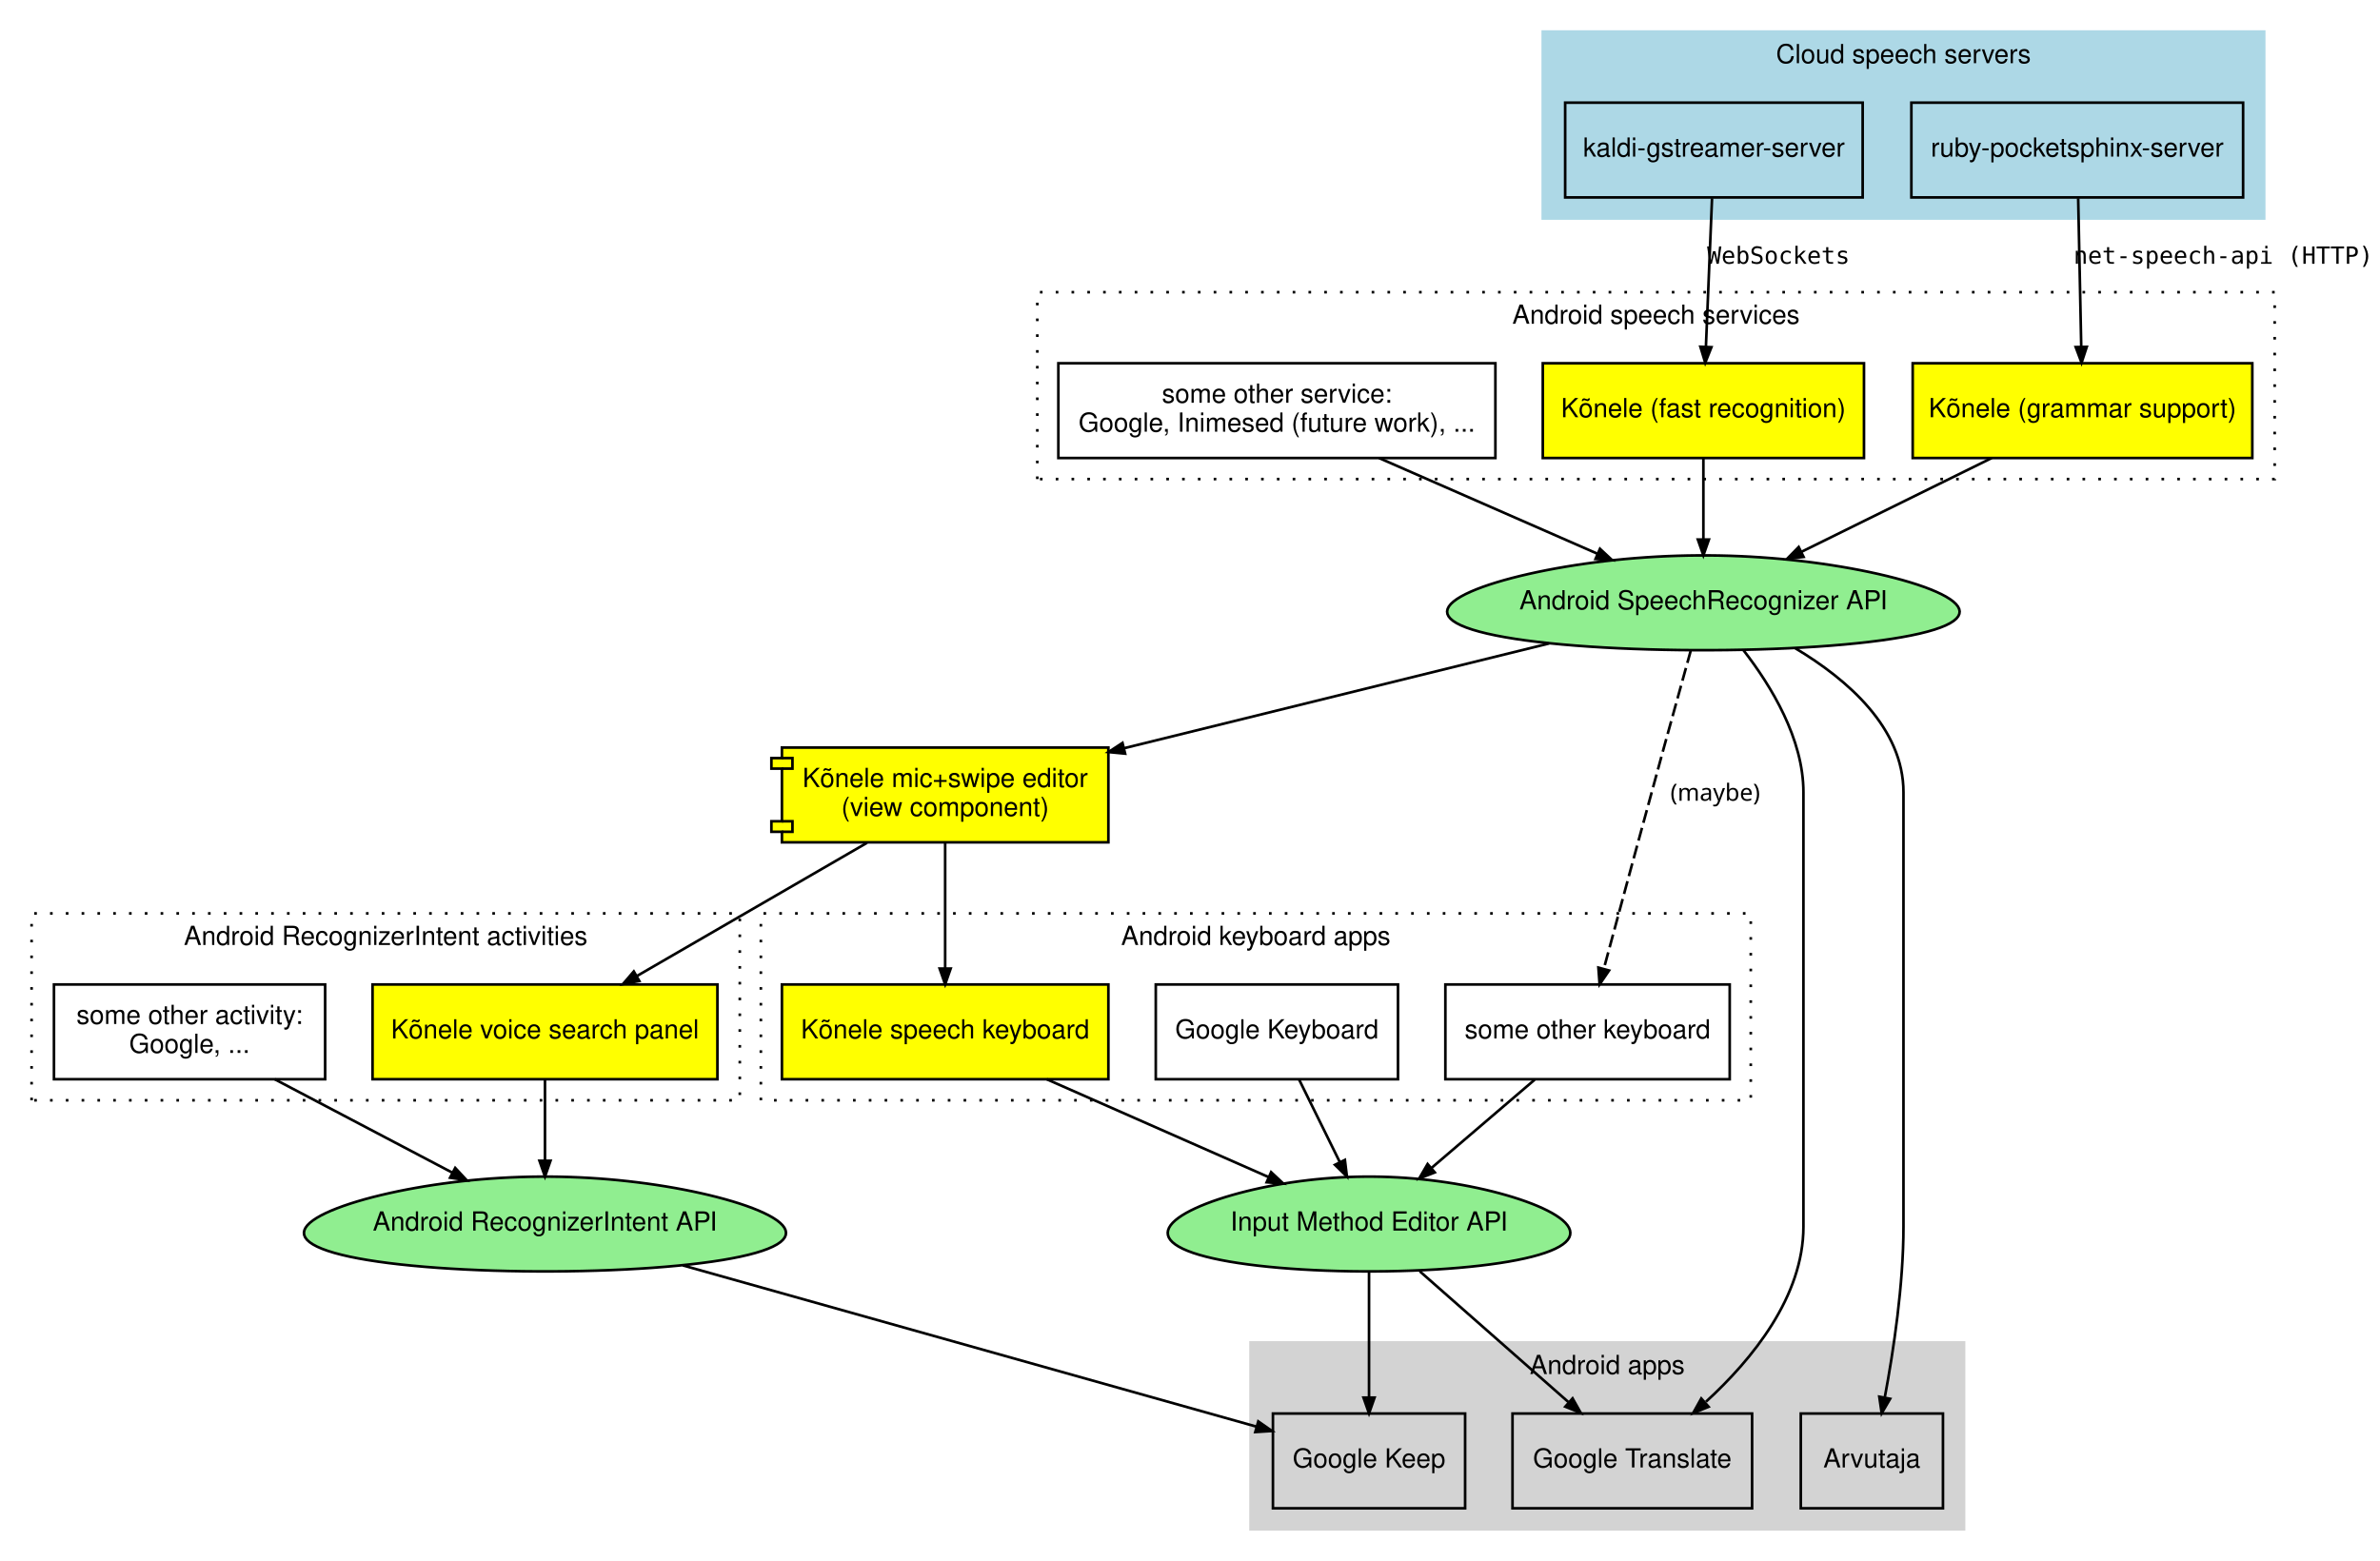
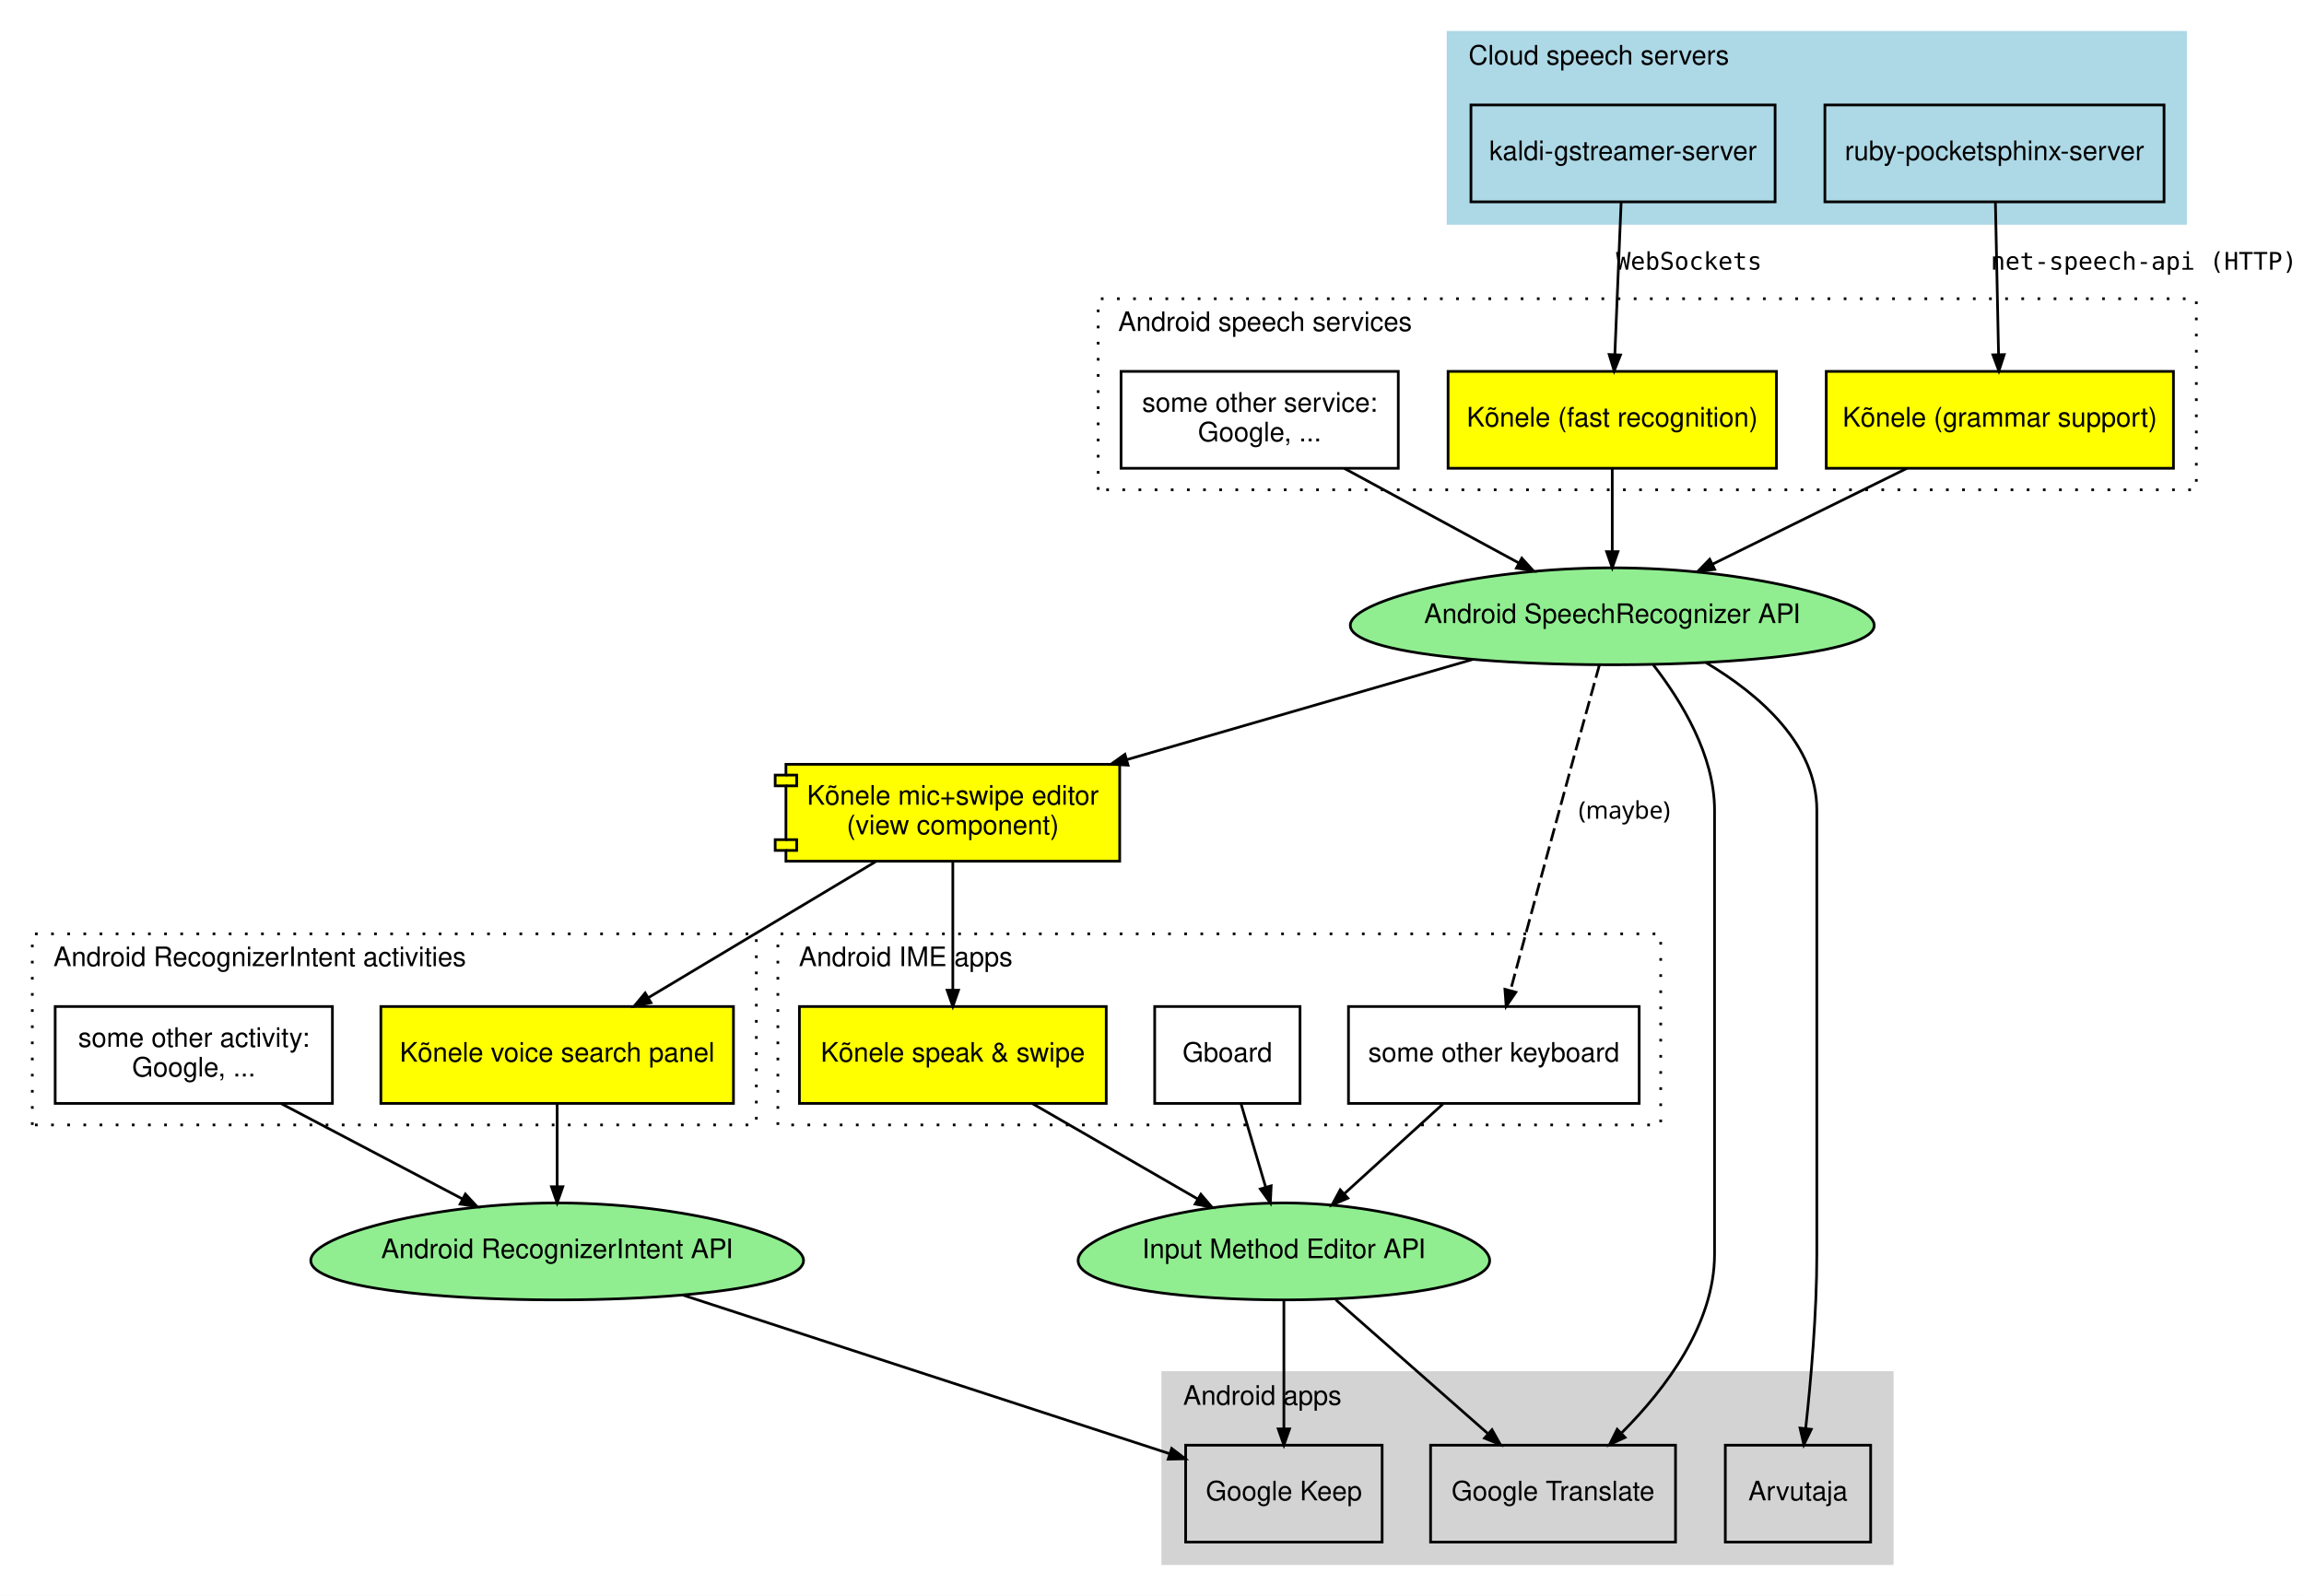
- <svg xmlns="http://www.w3.org/2000/svg" width="904pt" height="593pt" viewBox="0.00 0.00 904.00 593.00">
+ <svg xmlns="http://www.w3.org/2000/svg" width="856pt" height="593pt" viewBox="0.00 0.00 856.00 593.00">
  <g id="graph0" class="graph" transform="scale(1 1) rotate(0) translate(4 589)">
-     <polygon fill="white" stroke="none" points="-4,4 -4,-589 900,-589 900,4 -4,4" />
+     <polygon fill="white" stroke="none" points="-4,4 -4,-589 852,-589 852,4 -4,4" />
    <g id="clust1" class="cluster">
-       <polygon fill="lightblue" stroke="lightblue" points="582,-506 582,-577 856,-577 856,-506 582,-506" />
-       <text text-anchor="middle" x="719" y="-565" font-family="Helvetica,sans-Serif" font-size="10.00">Cloud speech servers</text>
+       <polygon fill="lightblue" stroke="lightblue" points="534,-506 534,-577 808,-577 808,-506 534,-506" />
+       <text text-anchor="middle" x="590" y="-565" font-family="Helvetica,sans-Serif" font-size="10.00">Cloud speech servers</text>
    </g>
    <g id="clust2" class="cluster">
-       <polygon fill="none" stroke="black" stroke-dasharray="1,5" points="390,-407 390,-478 860,-478 860,-407 390,-407" />
-       <text text-anchor="middle" x="625" y="-466" font-family="Helvetica,sans-Serif" font-size="10.00">Android speech services</text>
+       <polygon fill="none" stroke="black" stroke-dasharray="1,5" points="404,-407 404,-478 812,-478 812,-407 404,-407" />
+       <text text-anchor="middle" x="466" y="-466" font-family="Helvetica,sans-Serif" font-size="10.00">Android speech services</text>
    </g>
    <g id="clust3" class="cluster">
      <polygon fill="none" stroke="black" stroke-dasharray="1,5" points="8,-171 8,-242 277,-242 277,-171 8,-171" />
-       <text text-anchor="middle" x="142.5" y="-230" font-family="Helvetica,sans-Serif" font-size="10.00">Android RecognizerIntent activities</text>
+       <text text-anchor="middle" x="92.5" y="-230" font-family="Helvetica,sans-Serif" font-size="10.00">Android RecognizerIntent activities</text>
    </g>
    <g id="clust4" class="cluster">
-       <polygon fill="none" stroke="black" stroke-dasharray="1,5" points="285,-171 285,-242 661,-242 661,-171 285,-171" />
-       <text text-anchor="middle" x="473" y="-230" font-family="Helvetica,sans-Serif" font-size="10.00">Android keyboard apps</text>
+       <polygon fill="none" stroke="black" stroke-dasharray="1,5" points="285,-171 285,-242 613,-242 613,-171 285,-171" />
+       <text text-anchor="middle" x="332.5" y="-230" font-family="Helvetica,sans-Serif" font-size="10.00">Android IME apps</text>
    </g>
    <g id="clust5" class="cluster">
-       <polygon fill="lightgrey" stroke="lightgrey" points="471,-8 471,-79 742,-79 742,-8 471,-8" />
-       <text text-anchor="middle" x="606.5" y="-67" font-family="Helvetica,sans-Serif" font-size="10.00">Android apps</text>
+       <polygon fill="lightgrey" stroke="lightgrey" points="428,-8 428,-79 699,-79 699,-8 428,-8" />
+       <text text-anchor="middle" x="465" y="-67" font-family="Helvetica,sans-Serif" font-size="10.00">Android apps</text>
    </g>
    <g id="node1" class="node">
-       <polygon fill="yellow" stroke="black" points="417,-305 293,-305 293,-301 289,-301 289,-297 293,-297 293,-277 289,-277 289,-273 293,-273 293,-269 417,-269 417,-305" />
-       <polyline fill="none" stroke="black" points="293,-301 297,-301 297,-297 293,-297 " />
-       <polyline fill="none" stroke="black" points="293,-277 297,-277 297,-273 293,-273 " />
-       <text text-anchor="middle" x="355" y="-290" font-family="Helvetica,sans-Serif" font-size="10.00">Kõnele mic+swipe editor</text>
-       <text text-anchor="middle" x="355" y="-279" font-family="Helvetica,sans-Serif" font-size="10.00">(view component)</text>
+       <polygon fill="yellow" stroke="black" points="412,-305 288,-305 288,-301 284,-301 284,-297 288,-297 288,-277 284,-277 284,-273 288,-273 288,-269 412,-269 412,-305" />
+       <polyline fill="none" stroke="black" points="288,-301 292,-301 292,-297 288,-297 " />
+       <polyline fill="none" stroke="black" points="288,-277 292,-277 292,-273 288,-273 " />
+       <text text-anchor="middle" x="350" y="-290" font-family="Helvetica,sans-Serif" font-size="10.00">Kõnele mic+swipe editor</text>
+       <text text-anchor="middle" x="350" y="-279" font-family="Helvetica,sans-Serif" font-size="10.00">(view component)</text>
    </g>
    <g id="node11" class="node">
      <polygon fill="yellow" stroke="black" points="268.5,-215 137.5,-215 137.5,-179 268.5,-179 268.5,-215" />
      <text text-anchor="middle" x="203" y="-194.5" font-family="Helvetica,sans-Serif" font-size="10.00">Kõnele voice search panel</text>
    </g>
    <g id="edge10" class="edge">
-       <path fill="none" stroke="black" d="M325.332,-268.824C300.328,-254.348 264.504,-233.607 238.081,-218.31" />
-       <polygon fill="black" stroke="black" points="238.838,-216.322 232.593,-215.133 236.734,-219.957 238.838,-216.322" />
+       <path fill="none" stroke="black" d="M321.308,-268.824C297.126,-254.348 262.481,-233.607 236.927,-218.31" />
+       <polygon fill="black" stroke="black" points="237.846,-216.413 231.62,-215.133 235.689,-220.017 237.846,-216.413" />
    </g>
    <g id="node12" class="node">
-       <polygon fill="yellow" stroke="black" points="417,-215 293,-215 293,-179 417,-179 417,-215" />
-       <text text-anchor="middle" x="355" y="-194.5" font-family="Helvetica,sans-Serif" font-size="10.00">Kõnele speech keyboard</text>
+       <polygon fill="yellow" stroke="black" points="407,-215 293,-215 293,-179 407,-179 407,-215" />
+       <text text-anchor="middle" x="350" y="-194.5" font-family="Helvetica,sans-Serif" font-size="10.00">Kõnele speak &amp; swipe</text>
    </g>
    <g id="edge9" class="edge">
-       <path fill="none" stroke="black" d="M355,-268.614C355,-255.027 355,-236.017 355,-221.144" />
-       <polygon fill="black" stroke="black" points="357.1,-221.05 355,-215.05 352.9,-221.05 357.1,-221.05" />
+       <path fill="none" stroke="black" d="M350,-268.614C350,-255.027 350,-236.017 350,-221.144" />
+       <polygon fill="black" stroke="black" points="352.1,-221.05 350,-215.05 347.9,-221.05 352.1,-221.05" />
    </g>
    <g id="node2" class="node">
-       <polygon fill="none" stroke="black" points="703.5,-550 590.5,-550 590.5,-514 703.5,-514 703.5,-550" />
-       <text text-anchor="middle" x="647" y="-529.5" font-family="Helvetica,sans-Serif" font-size="10.00">kaldi-gstreamer-server</text>
+       <polygon fill="none" stroke="black" points="655.5,-550 542.5,-550 542.5,-514 655.5,-514 655.5,-550" />
+       <text text-anchor="middle" x="599" y="-529.5" font-family="Helvetica,sans-Serif" font-size="10.00">kaldi-gstreamer-server</text>
    </g>
    <g id="node5" class="node">
-       <polygon fill="yellow" stroke="black" points="704,-451 582,-451 582,-415 704,-415 704,-451" />
-       <text text-anchor="middle" x="643" y="-430.5" font-family="Helvetica,sans-Serif" font-size="10.00">Kõnele (fast recognition)</text>
+       <polygon fill="yellow" stroke="black" points="656,-451 534,-451 534,-415 656,-415 656,-451" />
+       <text text-anchor="middle" x="595" y="-430.5" font-family="Helvetica,sans-Serif" font-size="10.00">Kõnele (fast recognition)</text>
    </g>
    <g id="edge1" class="edge">
-       <path fill="none" stroke="black" d="M646.285,-513.658C645.636,-497.934 644.675,-474.631 643.96,-457.287" />
-       <polygon fill="black" stroke="black" points="646.054,-457.1 643.709,-451.192 641.858,-457.273 646.054,-457.1" />
-       <text text-anchor="middle" x="671.5" y="-488.8" font-family="monospace" font-size="9.00">WebSockets</text>
+       <path fill="none" stroke="black" d="M598.285,-513.658C597.636,-497.934 596.675,-474.631 595.96,-457.287" />
+       <polygon fill="black" stroke="black" points="598.054,-457.1 595.709,-451.192 593.858,-457.273 598.054,-457.1" />
+       <text text-anchor="middle" x="623.5" y="-488.8" font-family="monospace" font-size="9.00">WebSockets</text>
    </g>
    <g id="node3" class="node">
-       <polygon fill="none" stroke="black" points="848,-550 722,-550 722,-514 848,-514 848,-550" />
-       <text text-anchor="middle" x="785" y="-529.5" font-family="Helvetica,sans-Serif" font-size="10.00">ruby-pocketsphinx-server</text>
+       <polygon fill="none" stroke="black" points="800,-550 674,-550 674,-514 800,-514 800,-550" />
+       <text text-anchor="middle" x="737" y="-529.5" font-family="Helvetica,sans-Serif" font-size="10.00">ruby-pocketsphinx-server</text>
    </g>
    <g id="node6" class="node">
-       <polygon fill="yellow" stroke="black" points="851.5,-451 722.5,-451 722.5,-415 851.5,-415 851.5,-451" />
-       <text text-anchor="middle" x="787" y="-430.5" font-family="Helvetica,sans-Serif" font-size="10.00">Kõnele (grammar support)</text>
+       <polygon fill="yellow" stroke="black" points="803.5,-451 674.5,-451 674.5,-415 803.5,-415 803.5,-451" />
+       <text text-anchor="middle" x="739" y="-430.5" font-family="Helvetica,sans-Serif" font-size="10.00">Kõnele (grammar support)</text>
    </g>
    <g id="edge2" class="edge">
-       <path fill="none" stroke="black" d="M785.358,-513.658C785.682,-497.934 786.162,-474.631 786.52,-457.287" />
-       <polygon fill="black" stroke="black" points="788.621,-457.234 786.646,-451.192 784.422,-457.147 788.621,-457.234" />
-       <text text-anchor="middle" x="840.5" y="-488.8" font-family="monospace" font-size="9.00">net-speech-api (HTTP)</text>
+       <path fill="none" stroke="black" d="M737.358,-513.658C737.682,-497.934 738.162,-474.631 738.52,-457.287" />
+       <polygon fill="black" stroke="black" points="740.621,-457.234 738.646,-451.192 736.422,-457.147 740.621,-457.234" />
+       <text text-anchor="middle" x="792.5" y="-488.8" font-family="monospace" font-size="9.00">net-speech-api (HTTP)</text>
    </g>
    <g id="node4" class="node">
-       <polygon fill="none" stroke="black" points="564,-451 398,-451 398,-415 564,-415 564,-451" />
-       <text text-anchor="middle" x="481" y="-436" font-family="Helvetica,sans-Serif" font-size="10.00">some other service:</text>
-       <text text-anchor="middle" x="481" y="-425" font-family="Helvetica,sans-Serif" font-size="10.00">Google, Inimesed (future work), ...</text>
+       <polygon fill="none" stroke="black" points="515.5,-451 412.5,-451 412.5,-415 515.5,-415 515.5,-451" />
+       <text text-anchor="middle" x="464" y="-436" font-family="Helvetica,sans-Serif" font-size="10.00">some other service:</text>
+       <text text-anchor="middle" x="464" y="-425" font-family="Helvetica,sans-Serif" font-size="10.00">Google, ...</text>
    </g>
    <g id="node7" class="node">
-       <polygon fill="lightgreen" stroke="black" points="652.007,-342.049 657.971,-342.148 663.872,-342.295 669.688,-342.491 675.395,-342.735 680.97,-343.027 686.39,-343.364 691.635,-343.748 696.685,-344.176 701.52,-344.647 706.125,-345.161 710.482,-345.715 714.577,-346.308 718.397,-346.939 721.93,-347.605 725.168,-348.306 728.102,-349.039 730.726,-349.801 733.035,-350.592 735.026,-351.408 736.698,-352.248 738.051,-353.109 739.088,-353.989 739.81,-354.886 740.224,-355.797 740.336,-356.719 740.152,-357.65 739.681,-358.587 738.933,-359.529 737.917,-360.471 736.646,-361.413 735.13,-362.35 733.383,-363.281 731.416,-364.203 729.243,-365.114 726.877,-366.011 724.332,-366.891 721.62,-367.752 718.754,-368.592 715.747,-369.408 712.612,-370.199 709.361,-370.961 706.005,-371.694 702.555,-372.395 699.021,-373.061 695.413,-373.692 691.74,-374.285 688.011,-374.839 684.233,-375.353 680.412,-375.824 676.556,-376.252 672.67,-376.636 668.759,-376.973 664.828,-377.265 660.88,-377.509 656.919,-377.705 652.949,-377.852 648.972,-377.951 644.991,-378 641.009,-378 637.028,-377.951 633.051,-377.852 629.081,-377.705 625.12,-377.509 621.172,-377.265 617.241,-376.973 613.33,-376.636 609.444,-376.252 605.588,-375.824 601.767,-375.353 597.989,-374.839 594.26,-374.285 590.587,-373.692 586.979,-373.061 583.445,-372.395 579.995,-371.694 576.639,-370.961 573.388,-370.199 570.253,-369.408 567.246,-368.592 564.38,-367.752 561.668,-366.891 559.123,-366.011 556.757,-365.114 554.584,-364.203 552.617,-363.281 550.87,-362.35 549.354,-361.413 548.083,-360.471 547.067,-359.529 546.319,-358.587 545.848,-357.65 545.664,-356.719 545.776,-355.797 546.19,-354.886 546.912,-353.989 547.949,-353.109 549.302,-352.248 550.974,-351.408 552.965,-350.592 555.274,-349.801 557.898,-349.039 560.832,-348.306 564.07,-347.605 567.603,-346.939 571.423,-346.308 575.518,-345.715 579.875,-345.161 584.48,-344.647 589.315,-344.176 594.365,-343.748 599.61,-343.364 605.03,-343.027 610.605,-342.735 616.312,-342.491 622.128,-342.295 628.029,-342.148 633.993,-342.049 639.993,-342 646.007,-342 652.007,-342.049" />
-       <text text-anchor="middle" x="643" y="-357.5" font-family="Helvetica,sans-Serif" font-size="10.00">Android SpeechRecognizer API</text>
+       <polygon fill="lightgreen" stroke="black" points="604.007,-342.049 609.971,-342.148 615.872,-342.295 621.688,-342.491 627.395,-342.735 632.97,-343.027 638.39,-343.364 643.635,-343.748 648.685,-344.176 653.52,-344.647 658.125,-345.161 662.482,-345.715 666.577,-346.308 670.397,-346.939 673.93,-347.605 677.168,-348.306 680.102,-349.039 682.726,-349.801 685.035,-350.592 687.026,-351.408 688.698,-352.248 690.051,-353.109 691.088,-353.989 691.81,-354.886 692.224,-355.797 692.336,-356.719 692.152,-357.65 691.681,-358.587 690.933,-359.529 689.917,-360.471 688.646,-361.413 687.13,-362.35 685.383,-363.281 683.416,-364.203 681.243,-365.114 678.877,-366.011 676.332,-366.891 673.62,-367.752 670.754,-368.592 667.747,-369.408 664.612,-370.199 661.361,-370.961 658.005,-371.694 654.555,-372.395 651.021,-373.061 647.413,-373.692 643.74,-374.285 640.011,-374.839 636.233,-375.353 632.412,-375.824 628.556,-376.252 624.67,-376.636 620.759,-376.973 616.828,-377.265 612.88,-377.509 608.919,-377.705 604.949,-377.852 600.972,-377.951 596.991,-378 593.009,-378 589.028,-377.951 585.051,-377.852 581.081,-377.705 577.12,-377.509 573.172,-377.265 569.241,-376.973 565.33,-376.636 561.444,-376.252 557.588,-375.824 553.767,-375.353 549.989,-374.839 546.26,-374.285 542.587,-373.692 538.979,-373.061 535.445,-372.395 531.995,-371.694 528.639,-370.961 525.388,-370.199 522.253,-369.408 519.246,-368.592 516.38,-367.752 513.668,-366.891 511.123,-366.011 508.757,-365.114 506.584,-364.203 504.617,-363.281 502.87,-362.35 501.354,-361.413 500.083,-360.471 499.067,-359.529 498.319,-358.587 497.848,-357.65 497.664,-356.719 497.776,-355.797 498.19,-354.886 498.912,-353.989 499.949,-353.109 501.302,-352.248 502.974,-351.408 504.965,-350.592 507.274,-349.801 509.898,-349.039 512.832,-348.306 516.07,-347.605 519.603,-346.939 523.423,-346.308 527.518,-345.715 531.875,-345.161 536.48,-344.647 541.315,-344.176 546.365,-343.748 551.61,-343.364 557.03,-343.027 562.605,-342.735 568.312,-342.491 574.128,-342.295 580.029,-342.148 585.993,-342.049 591.993,-342 598.007,-342 604.007,-342.049" />
+       <text text-anchor="middle" x="595" y="-357.5" font-family="Helvetica,sans-Serif" font-size="10.00">Android SpeechRecognizer API</text>
    </g>
    <g id="edge5" class="edge">
-       <path fill="none" stroke="black" d="M519.803,-414.994C544.866,-404.009 577.407,-389.748 602.751,-378.64" />
-       <polygon fill="black" stroke="black" points="603.719,-380.509 608.371,-376.177 602.033,-376.662 603.719,-380.509" />
+       <path fill="none" stroke="black" d="M495.378,-414.994C514.972,-404.374 540.219,-390.69 560.394,-379.756" />
+       <polygon fill="black" stroke="black" points="561.399,-381.6 565.674,-376.894 559.398,-377.907 561.399,-381.6" />
    </g>
    <g id="edge3" class="edge">
-       <path fill="none" stroke="black" d="M643,-414.813C643,-405.569 643,-394.043 643,-384.032" />
-       <polygon fill="black" stroke="black" points="645.1,-384.029 643,-378.029 640.9,-384.029 645.1,-384.029" />
+       <path fill="none" stroke="black" d="M595,-414.813C595,-405.569 595,-394.043 595,-384.032" />
+       <polygon fill="black" stroke="black" points="597.1,-384.029 595,-378.029 592.9,-384.029 597.1,-384.029" />
    </g>
    <g id="edge4" class="edge">
-       <path fill="none" stroke="black" d="M752.508,-414.994C730.724,-404.253 702.584,-390.378 680.285,-379.384" />
-       <polygon fill="black" stroke="black" points="681.059,-377.424 674.749,-376.654 679.202,-381.191 681.059,-377.424" />
+       <path fill="none" stroke="black" d="M704.508,-414.994C682.724,-404.253 654.584,-390.378 632.285,-379.384" />
+       <polygon fill="black" stroke="black" points="633.059,-377.424 626.749,-376.654 631.202,-381.191 633.059,-377.424" />
    </g>
    <g id="edge8" class="edge">
-       <path fill="none" stroke="black" d="M584.372,-344.547C537.591,-333.014 471.998,-316.843 422.931,-304.747" />
-       <polygon fill="black" stroke="black" points="423.36,-302.69 417.032,-303.293 422.355,-306.768 423.36,-302.69" />
+       <path fill="none" stroke="black" d="M543.042,-343.943C505.555,-333.079 454.7,-318.342 414.597,-306.72" />
+       <polygon fill="black" stroke="black" points="415.109,-304.682 408.762,-305.029 413.94,-308.716 415.109,-304.682" />
    </g>
    <g id="node14" class="node">
-       <polygon fill="none" stroke="black" points="653,-215 545,-215 545,-179 653,-179 653,-215" />
-       <text text-anchor="middle" x="599" y="-194.5" font-family="Helvetica,sans-Serif" font-size="10.00">some other keyboard</text>
+       <polygon fill="none" stroke="black" points="605,-215 497,-215 497,-179 605,-179 605,-215" />
+       <text text-anchor="middle" x="551" y="-194.5" font-family="Helvetica,sans-Serif" font-size="10.00">some other keyboard</text>
    </g>
    <g id="edge12" class="edge">
-       <path fill="none" stroke="black" stroke-dasharray="5,2" d="M638.244,-341.983C635.28,-331.356 631.399,-317.386 628,-305 620.073,-276.113 611.066,-242.802 605.222,-221.123" />
-       <polygon fill="black" stroke="black" points="607.177,-220.305 603.588,-215.058 603.121,-221.398 607.177,-220.305" />
-       <text text-anchor="middle" x="647.5" y="-284.8" font-family="Verdana" font-size="9.00">(maybe)</text>
+       <path fill="none" stroke="black" stroke-dasharray="5,2" d="M590.244,-341.983C587.28,-331.356 583.399,-317.386 580,-305 572.073,-276.113 563.066,-242.802 557.222,-221.123" />
+       <polygon fill="black" stroke="black" points="559.177,-220.305 555.588,-215.058 555.121,-221.398 559.177,-220.305" />
+       <text text-anchor="middle" x="599.5" y="-284.8" font-family="Verdana" font-size="9.00">(maybe)</text>
    </g>
    <g id="node16" class="node">
-       <polygon fill="none" stroke="black" points="661.5,-52 570.5,-52 570.5,-16 661.5,-16 661.5,-52" />
-       <text text-anchor="middle" x="616" y="-31.5" font-family="Helvetica,sans-Serif" font-size="10.00">Google Translate</text>
+       <polygon fill="none" stroke="black" points="618.5,-52 527.5,-52 527.5,-16 618.5,-16 618.5,-52" />
+       <text text-anchor="middle" x="573" y="-31.5" font-family="Helvetica,sans-Serif" font-size="10.00">Google Translate</text>
    </g>
    <g id="edge14" class="edge">
-       <path fill="none" stroke="black" d="M658.237,-341.964C668.809,-328.358 681,-308.272 681,-288 681,-288 681,-288 681,-123 681,-96.437 661.602,-72.634 643.999,-56.503" />
-       <polygon fill="black" stroke="black" points="644.983,-54.569 639.1,-52.16 642.197,-57.712 644.983,-54.569" />
+       <path fill="none" stroke="black" d="M610.237,-341.964C620.809,-328.358 633,-308.272 633,-288 633,-288 633,-288 633,-123 633,-96.971 614.859,-72.96 598.527,-56.617" />
+       <polygon fill="black" stroke="black" points="599.755,-54.884 593.985,-52.216 596.832,-57.9 599.755,-54.884" />
    </g>
    <g id="node17" class="node">
-       <polygon fill="none" stroke="black" points="734,-52 680,-52 680,-16 734,-16 734,-52" />
-       <text text-anchor="middle" x="707" y="-31.5" font-family="Helvetica,sans-Serif" font-size="10.00">Arvutaja</text>
+       <polygon fill="none" stroke="black" points="691,-52 637,-52 637,-16 691,-16 691,-52" />
+       <text text-anchor="middle" x="664" y="-31.5" font-family="Helvetica,sans-Serif" font-size="10.00">Arvutaja</text>
    </g>
    <g id="edge11" class="edge">
-       <path fill="none" stroke="black" d="M677.886,-342.746C697.865,-330.788 719,-312.376 719,-288 719,-288 719,-288 719,-123 719,-100.89 715.235,-75.94 711.923,-58.268" />
-       <polygon fill="black" stroke="black" points="713.932,-57.597 710.731,-52.105 709.809,-58.395 713.932,-57.597" />
+       <path fill="none" stroke="black" d="M629.886,-342.746C649.865,-330.788 671,-312.376 671,-288 671,-288 671,-288 671,-123 671,-101.024 668.804,-76.058 666.872,-58.346" />
+       <polygon fill="black" stroke="black" points="668.934,-57.895 666.176,-52.167 664.761,-58.365 668.934,-57.895" />
    </g>
    <g id="node8" class="node">
      <polygon fill="lightgreen" stroke="black" points="211.472,-106.049 217.081,-106.148 222.632,-106.295 228.102,-106.491 233.47,-106.735 238.713,-107.027 243.811,-107.364 248.745,-107.748 253.494,-108.176 258.043,-108.647 262.373,-109.161 266.471,-109.715 270.323,-110.308 273.916,-110.939 277.24,-111.605 280.285,-112.306 283.045,-113.039 285.513,-113.801 287.684,-114.592 289.557,-115.408 291.13,-116.248 292.403,-117.109 293.377,-117.989 294.057,-118.886 294.447,-119.797 294.552,-120.719 294.379,-121.65 293.936,-122.587 293.232,-123.529 292.277,-124.471 291.081,-125.413 289.655,-126.35 288.012,-127.281 286.162,-128.203 284.118,-129.114 281.893,-130.011 279.498,-130.891 276.947,-131.752 274.252,-132.592 271.424,-133.408 268.476,-134.199 265.418,-134.961 262.261,-135.694 259.016,-136.395 255.692,-137.061 252.298,-137.692 248.844,-138.285 245.336,-138.839 241.782,-139.353 238.189,-139.824 234.562,-140.252 230.907,-140.636 227.229,-140.973 223.531,-141.265 219.817,-141.509 216.092,-141.705 212.358,-141.852 208.617,-141.951 204.873,-142 201.127,-142 197.383,-141.951 193.642,-141.852 189.908,-141.705 186.183,-141.509 182.469,-141.265 178.771,-140.973 175.093,-140.636 171.438,-140.252 167.811,-139.824 164.218,-139.353 160.664,-138.839 157.156,-138.285 153.702,-137.692 150.308,-137.061 146.984,-136.395 143.739,-135.694 140.582,-134.961 137.524,-134.199 134.576,-133.408 131.748,-132.592 129.053,-131.752 126.502,-130.891 124.107,-130.011 121.882,-129.114 119.838,-128.203 117.988,-127.281 116.345,-126.35 114.919,-125.413 113.723,-124.471 112.768,-123.529 112.064,-122.587 111.621,-121.65 111.448,-120.719 111.553,-119.797 111.943,-118.886 112.623,-117.989 113.597,-117.109 114.87,-116.248 116.443,-115.408 118.316,-114.592 120.487,-113.801 122.955,-113.039 125.715,-112.306 128.76,-111.605 132.084,-110.939 135.677,-110.308 139.529,-109.715 143.627,-109.161 147.957,-108.647 152.506,-108.176 157.255,-107.748 162.189,-107.364 167.287,-107.027 172.53,-106.735 177.898,-106.491 183.368,-106.295 188.919,-106.148 194.528,-106.049 200.172,-106 205.828,-106 211.472,-106.049" />
      <text text-anchor="middle" x="203" y="-121.5" font-family="Helvetica,sans-Serif" font-size="10.00">Android RecognizerIntent API</text>
    </g>
    <g id="node15" class="node">
-       <polygon fill="none" stroke="black" points="552.5,-52 479.5,-52 479.5,-16 552.5,-16 552.5,-52" />
-       <text text-anchor="middle" x="516" y="-31.5" font-family="Helvetica,sans-Serif" font-size="10.00">Google Keep</text>
+       <polygon fill="none" stroke="black" points="509.5,-52 436.5,-52 436.5,-16 509.5,-16 509.5,-52" />
+       <text text-anchor="middle" x="473" y="-31.5" font-family="Helvetica,sans-Serif" font-size="10.00">Google Keep</text>
    </g>
    <g id="edge13" class="edge">
-       <path fill="none" stroke="black" d="M255.389,-108.271C316.509,-91.087 416.402,-63.002 473.117,-47.056" />
-       <polygon fill="black" stroke="black" points="473.933,-49.009 479.141,-45.363 472.796,-44.965 473.933,-49.009" />
+       <path fill="none" stroke="black" d="M249.722,-107.772C300.63,-91.18 381.362,-64.867 430.531,-48.842" />
+       <polygon fill="black" stroke="black" points="431.313,-50.796 436.367,-46.94 430.011,-46.803 431.313,-50.796" />
    </g>
    <g id="node9" class="node">
-       <polygon fill="lightgreen" stroke="black" points="523.075,-106.049 527.76,-106.148 532.396,-106.295 536.965,-106.491 541.448,-106.735 545.826,-107.027 550.084,-107.364 554.204,-107.748 558.171,-108.176 561.97,-108.647 565.587,-109.161 569.009,-109.715 572.226,-110.308 575.227,-110.939 578.003,-111.605 580.546,-112.306 582.851,-113.039 584.912,-113.801 586.726,-114.592 588.29,-115.408 589.603,-116.248 590.666,-117.109 591.48,-117.989 592.048,-118.886 592.373,-119.797 592.461,-120.719 592.316,-121.65 591.947,-122.587 591.359,-123.529 590.561,-124.471 589.562,-125.413 588.372,-126.35 586.999,-127.281 585.454,-128.203 583.747,-129.114 581.889,-130.011 579.889,-130.891 577.759,-131.752 575.507,-132.592 573.146,-133.408 570.683,-134.199 568.129,-134.961 565.493,-135.694 562.782,-136.395 560.006,-137.061 557.172,-137.692 554.287,-138.285 551.358,-138.839 548.39,-139.353 545.389,-139.824 542.36,-140.252 539.307,-140.636 536.235,-140.973 533.147,-141.265 530.045,-141.509 526.934,-141.705 523.815,-141.852 520.691,-141.951 517.564,-142 514.436,-142 511.309,-141.951 508.185,-141.852 505.066,-141.705 501.955,-141.509 498.853,-141.265 495.765,-140.973 492.693,-140.636 489.64,-140.252 486.611,-139.824 483.61,-139.353 480.642,-138.839 477.713,-138.285 474.828,-137.692 471.994,-137.061 469.218,-136.395 466.507,-135.694 463.871,-134.961 461.317,-134.199 458.854,-133.408 456.493,-132.592 454.241,-131.752 452.111,-130.891 450.111,-130.011 448.253,-129.114 446.546,-128.203 445.001,-127.281 443.628,-126.35 442.438,-125.413 441.439,-124.471 440.641,-123.529 440.053,-122.587 439.684,-121.65 439.539,-120.719 439.627,-119.797 439.952,-118.886 440.52,-117.989 441.334,-117.109 442.397,-116.248 443.71,-115.408 445.274,-114.592 447.088,-113.801 449.149,-113.039 451.454,-112.306 453.997,-111.605 456.773,-110.939 459.774,-110.308 462.991,-109.715 466.413,-109.161 470.03,-108.647 473.829,-108.176 477.796,-107.748 481.916,-107.364 486.174,-107.027 490.552,-106.735 495.035,-106.491 499.604,-106.295 504.24,-106.148 508.925,-106.049 513.638,-106 518.362,-106 523.075,-106.049" />
-       <text text-anchor="middle" x="516" y="-121.5" font-family="Helvetica,sans-Serif" font-size="10.00">Input Method Editor API</text>
+       <polygon fill="lightgreen" stroke="black" points="480.075,-106.049 484.76,-106.148 489.396,-106.295 493.965,-106.491 498.448,-106.735 502.826,-107.027 507.084,-107.364 511.204,-107.748 515.171,-108.176 518.97,-108.647 522.587,-109.161 526.009,-109.715 529.226,-110.308 532.227,-110.939 535.003,-111.605 537.546,-112.306 539.851,-113.039 541.912,-113.801 543.726,-114.592 545.29,-115.408 546.603,-116.248 547.666,-117.109 548.48,-117.989 549.048,-118.886 549.373,-119.797 549.461,-120.719 549.316,-121.65 548.947,-122.587 548.359,-123.529 547.561,-124.471 546.562,-125.413 545.372,-126.35 543.999,-127.281 542.454,-128.203 540.747,-129.114 538.889,-130.011 536.889,-130.891 534.759,-131.752 532.507,-132.592 530.146,-133.408 527.683,-134.199 525.129,-134.961 522.493,-135.694 519.782,-136.395 517.006,-137.061 514.172,-137.692 511.287,-138.285 508.358,-138.839 505.39,-139.353 502.389,-139.824 499.36,-140.252 496.307,-140.636 493.235,-140.973 490.147,-141.265 487.045,-141.509 483.934,-141.705 480.815,-141.852 477.691,-141.951 474.564,-142 471.436,-142 468.309,-141.951 465.185,-141.852 462.066,-141.705 458.955,-141.509 455.853,-141.265 452.765,-140.973 449.693,-140.636 446.64,-140.252 443.611,-139.824 440.61,-139.353 437.642,-138.839 434.713,-138.285 431.828,-137.692 428.994,-137.061 426.218,-136.395 423.507,-135.694 420.871,-134.961 418.317,-134.199 415.854,-133.408 413.493,-132.592 411.241,-131.752 409.111,-130.891 407.111,-130.011 405.253,-129.114 403.546,-128.203 402.001,-127.281 400.628,-126.35 399.438,-125.413 398.439,-124.471 397.641,-123.529 397.053,-122.587 396.684,-121.65 396.539,-120.719 396.627,-119.797 396.952,-118.886 397.52,-117.989 398.334,-117.109 399.397,-116.248 400.71,-115.408 402.274,-114.592 404.088,-113.801 406.149,-113.039 408.454,-112.306 410.997,-111.605 413.773,-110.939 416.774,-110.308 419.991,-109.715 423.413,-109.161 427.03,-108.647 430.829,-108.176 434.796,-107.748 438.916,-107.364 443.174,-107.027 447.552,-106.735 452.035,-106.491 456.604,-106.295 461.24,-106.148 465.925,-106.049 470.638,-106 475.362,-106 480.075,-106.049" />
+       <text text-anchor="middle" x="473" y="-121.5" font-family="Helvetica,sans-Serif" font-size="10.00">Input Method Editor API</text>
    </g>
    <g id="edge18" class="edge">
-       <path fill="none" stroke="black" d="M516,-105.614C516,-92.027 516,-73.017 516,-58.144" />
-       <polygon fill="black" stroke="black" points="518.1,-58.05 516,-52.05 513.9,-58.05 518.1,-58.05" />
+       <path fill="none" stroke="black" d="M473,-105.614C473,-92.027 473,-73.017 473,-58.144" />
+       <polygon fill="black" stroke="black" points="475.1,-58.05 473,-52.05 470.9,-58.05 475.1,-58.05" />
    </g>
    <g id="edge19" class="edge">
-       <path fill="none" stroke="black" d="M535.281,-106.033C551.363,-91.88 574.368,-71.636 591.707,-56.378" />
-       <polygon fill="black" stroke="black" points="593.32,-57.756 596.437,-52.215 590.545,-54.603 593.32,-57.756" />
+       <path fill="none" stroke="black" d="M492.281,-106.033C508.363,-91.88 531.368,-71.636 548.707,-56.378" />
+       <polygon fill="black" stroke="black" points="550.32,-57.756 553.437,-52.215 547.545,-54.603 550.32,-57.756" />
    </g>
    <g id="node10" class="node">
      <polygon fill="none" stroke="black" points="119.5,-215 16.5,-215 16.5,-179 119.5,-179 119.5,-215" />
      <text text-anchor="middle" x="68" y="-200" font-family="Helvetica,sans-Serif" font-size="10.00">some other activity:</text>
      <text text-anchor="middle" x="68" y="-189" font-family="Helvetica,sans-Serif" font-size="10.00">Google, ...</text>
    </g>
    <g id="edge7" class="edge">
      <path fill="none" stroke="black" d="M100.336,-178.994C120.672,-168.298 146.916,-154.496 167.779,-143.524" />
      <polygon fill="black" stroke="black" points="168.902,-145.306 173.235,-140.654 166.947,-141.588 168.902,-145.306" />
    </g>
    <g id="edge6" class="edge">
      <path fill="none" stroke="black" d="M203,-178.813C203,-169.569 203,-158.043 203,-148.032" />
      <polygon fill="black" stroke="black" points="205.1,-148.029 203,-142.029 200.9,-148.029 205.1,-148.029" />
    </g>
    <g id="edge16" class="edge">
-       <path fill="none" stroke="black" d="M393.564,-178.994C419.077,-167.742 452.388,-153.052 477.823,-141.836" />
-       <polygon fill="black" stroke="black" points="478.809,-143.696 483.452,-139.354 477.115,-139.853 478.809,-143.696" />
+       <path fill="none" stroke="black" d="M379.462,-178.994C398.041,-168.269 422.033,-154.42 441.067,-143.433" />
+       <polygon fill="black" stroke="black" points="442.149,-145.233 446.295,-140.415 440.049,-141.596 442.149,-145.233" />
    </g>
    <g id="node13" class="node">
-       <polygon fill="none" stroke="black" points="527,-215 435,-215 435,-179 527,-179 527,-215" />
-       <text text-anchor="middle" x="481" y="-194.5" font-family="Helvetica,sans-Serif" font-size="10.00">Google Keyboard</text>
+       <polygon fill="none" stroke="black" points="479,-215 425,-215 425,-179 479,-179 479,-215" />
+       <text text-anchor="middle" x="452" y="-194.5" font-family="Helvetica,sans-Serif" font-size="10.00">Gboard</text>
    </g>
    <g id="edge15" class="edge">
-       <path fill="none" stroke="black" d="M489.473,-178.813C494.116,-169.394 499.926,-157.607 504.925,-147.467" />
-       <polygon fill="black" stroke="black" points="506.836,-148.339 507.605,-142.029 503.069,-146.482 506.836,-148.339" />
+       <path fill="none" stroke="black" d="M457.084,-178.813C459.818,-169.569 463.227,-158.043 466.188,-148.032" />
+       <polygon fill="black" stroke="black" points="468.275,-148.378 467.963,-142.029 464.248,-147.187 468.275,-148.378" />
    </g>
    <g id="edge17" class="edge">
-       <path fill="none" stroke="black" d="M578.908,-178.813C567.133,-168.741 552.193,-155.96 539.827,-145.382" />
-       <polygon fill="black" stroke="black" points="540.976,-143.602 535.052,-141.297 538.246,-146.793 540.976,-143.602" />
+       <path fill="none" stroke="black" d="M532.118,-178.813C521.053,-168.741 507.013,-155.96 495.391,-145.382" />
+       <polygon fill="black" stroke="black" points="496.755,-143.783 490.904,-141.297 493.927,-146.889 496.755,-143.783" />
    </g>
  </g>
</svg>
